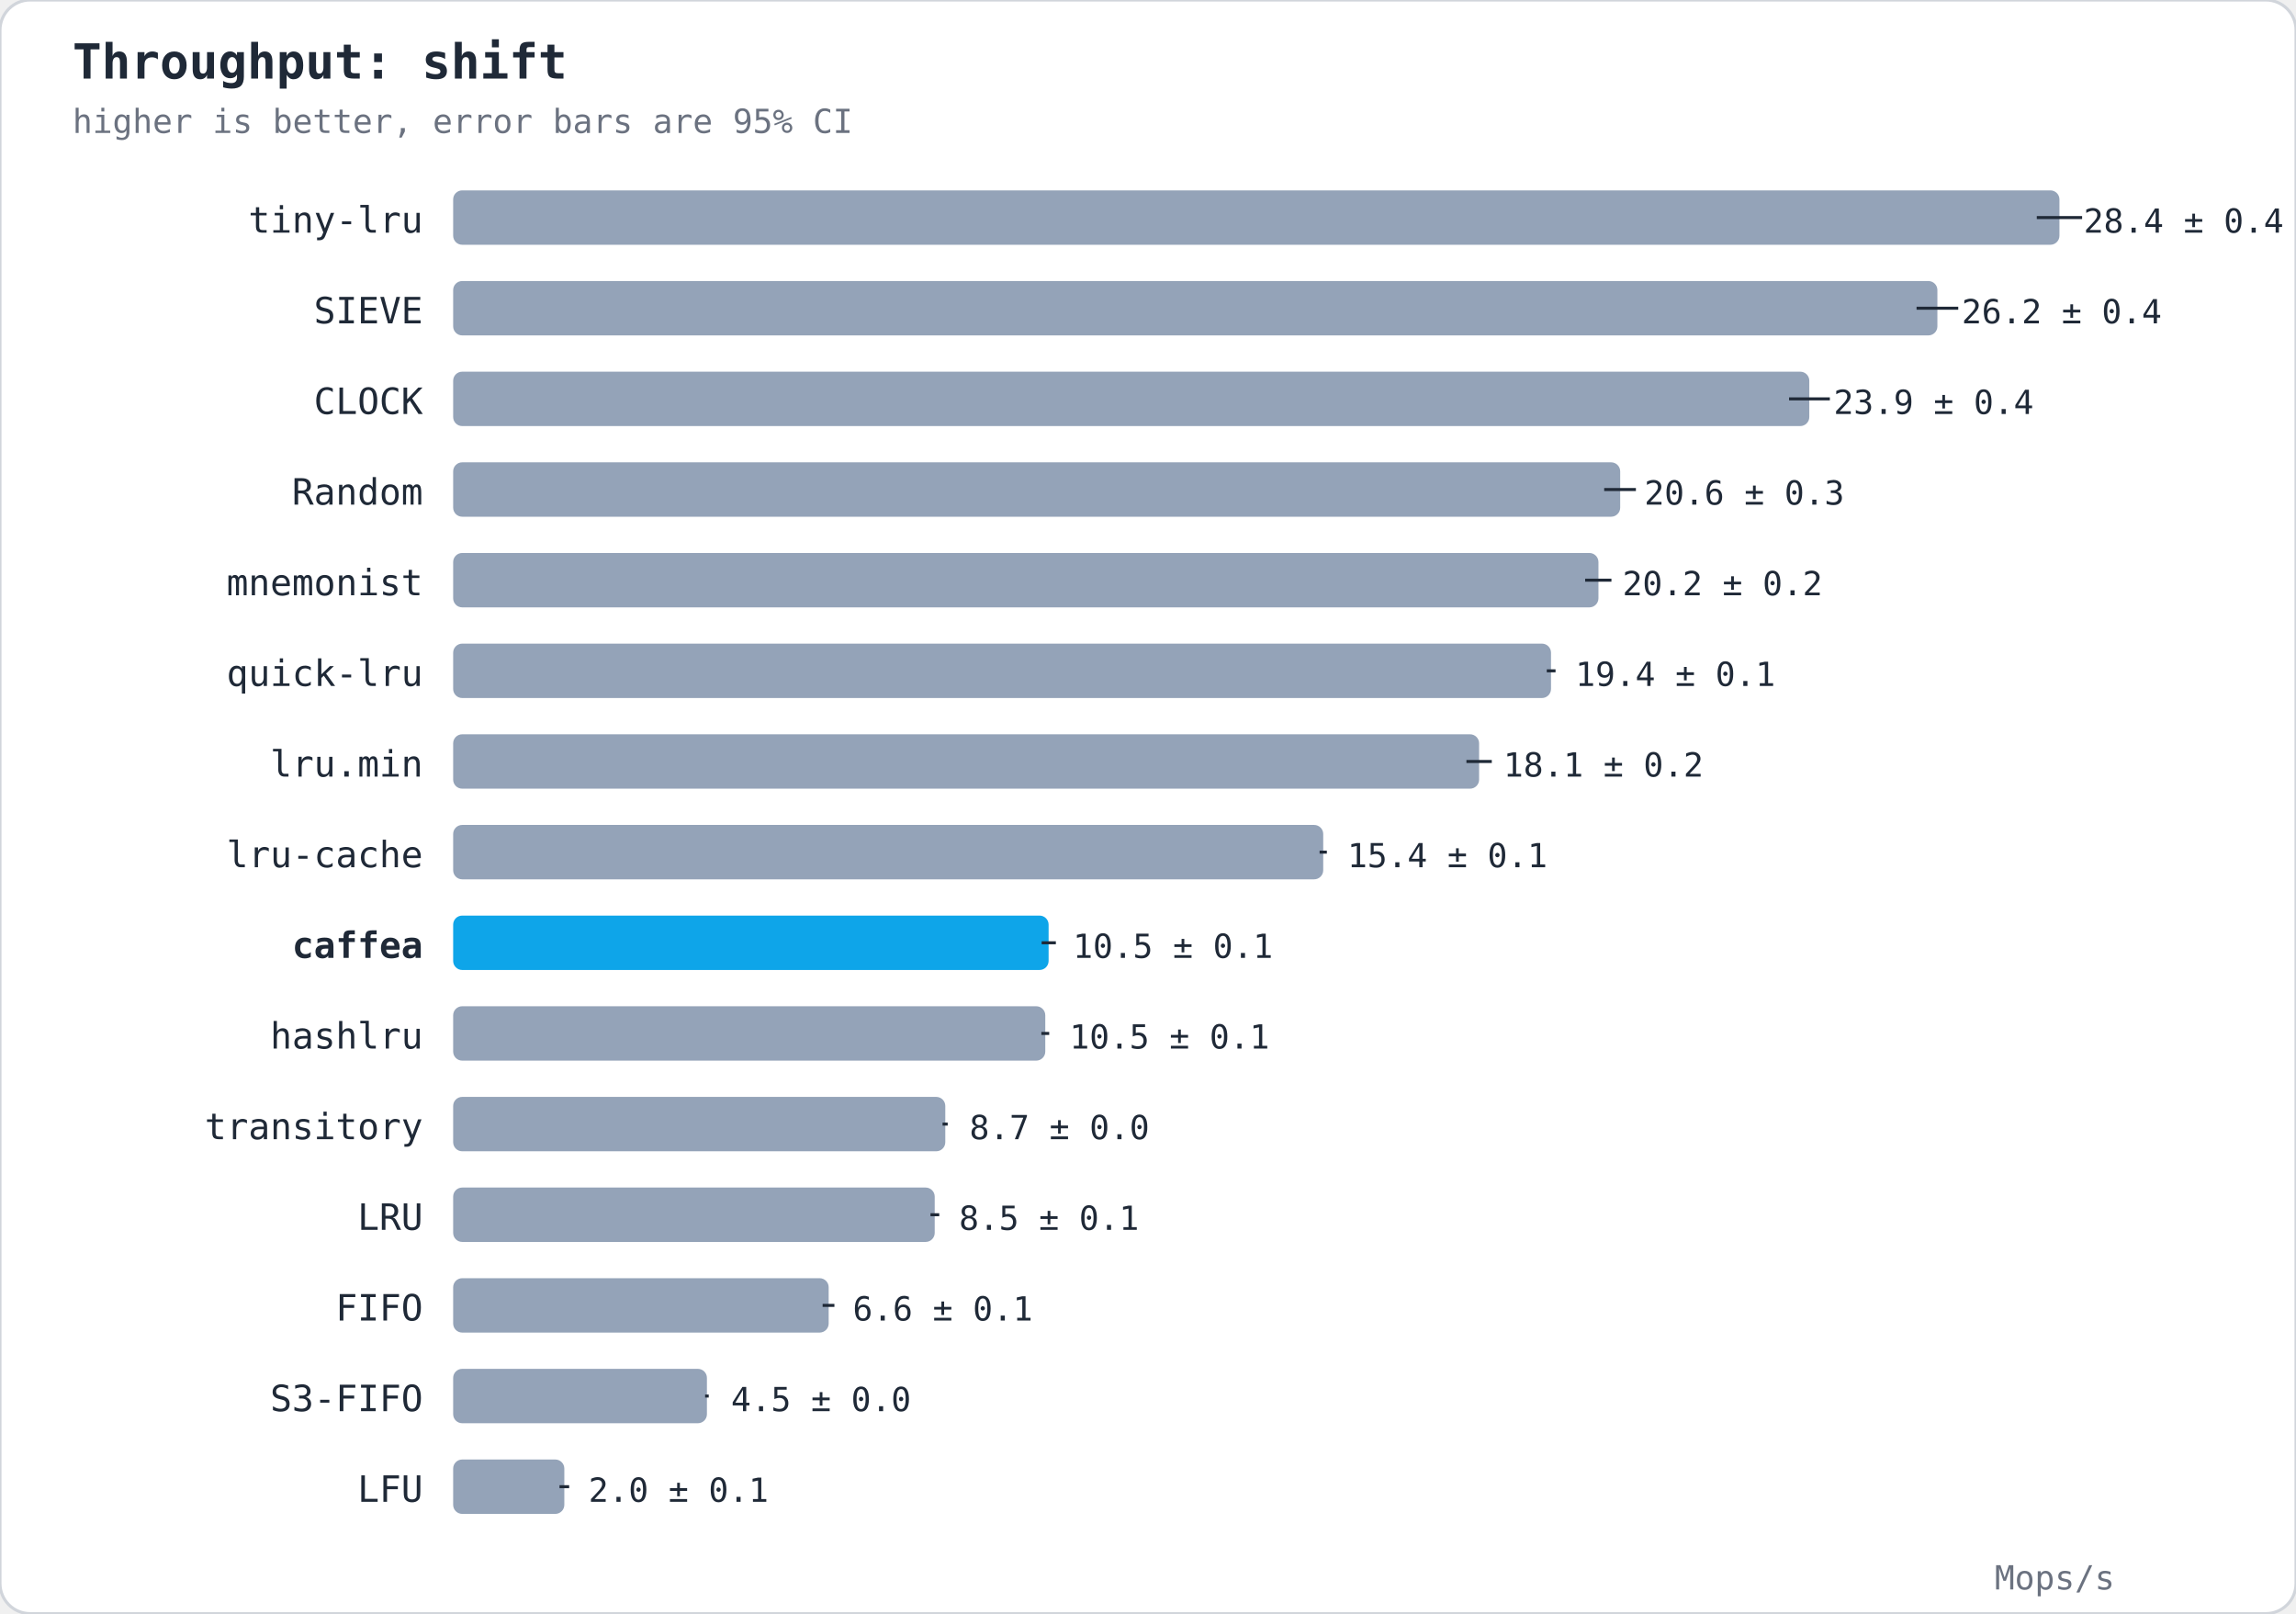
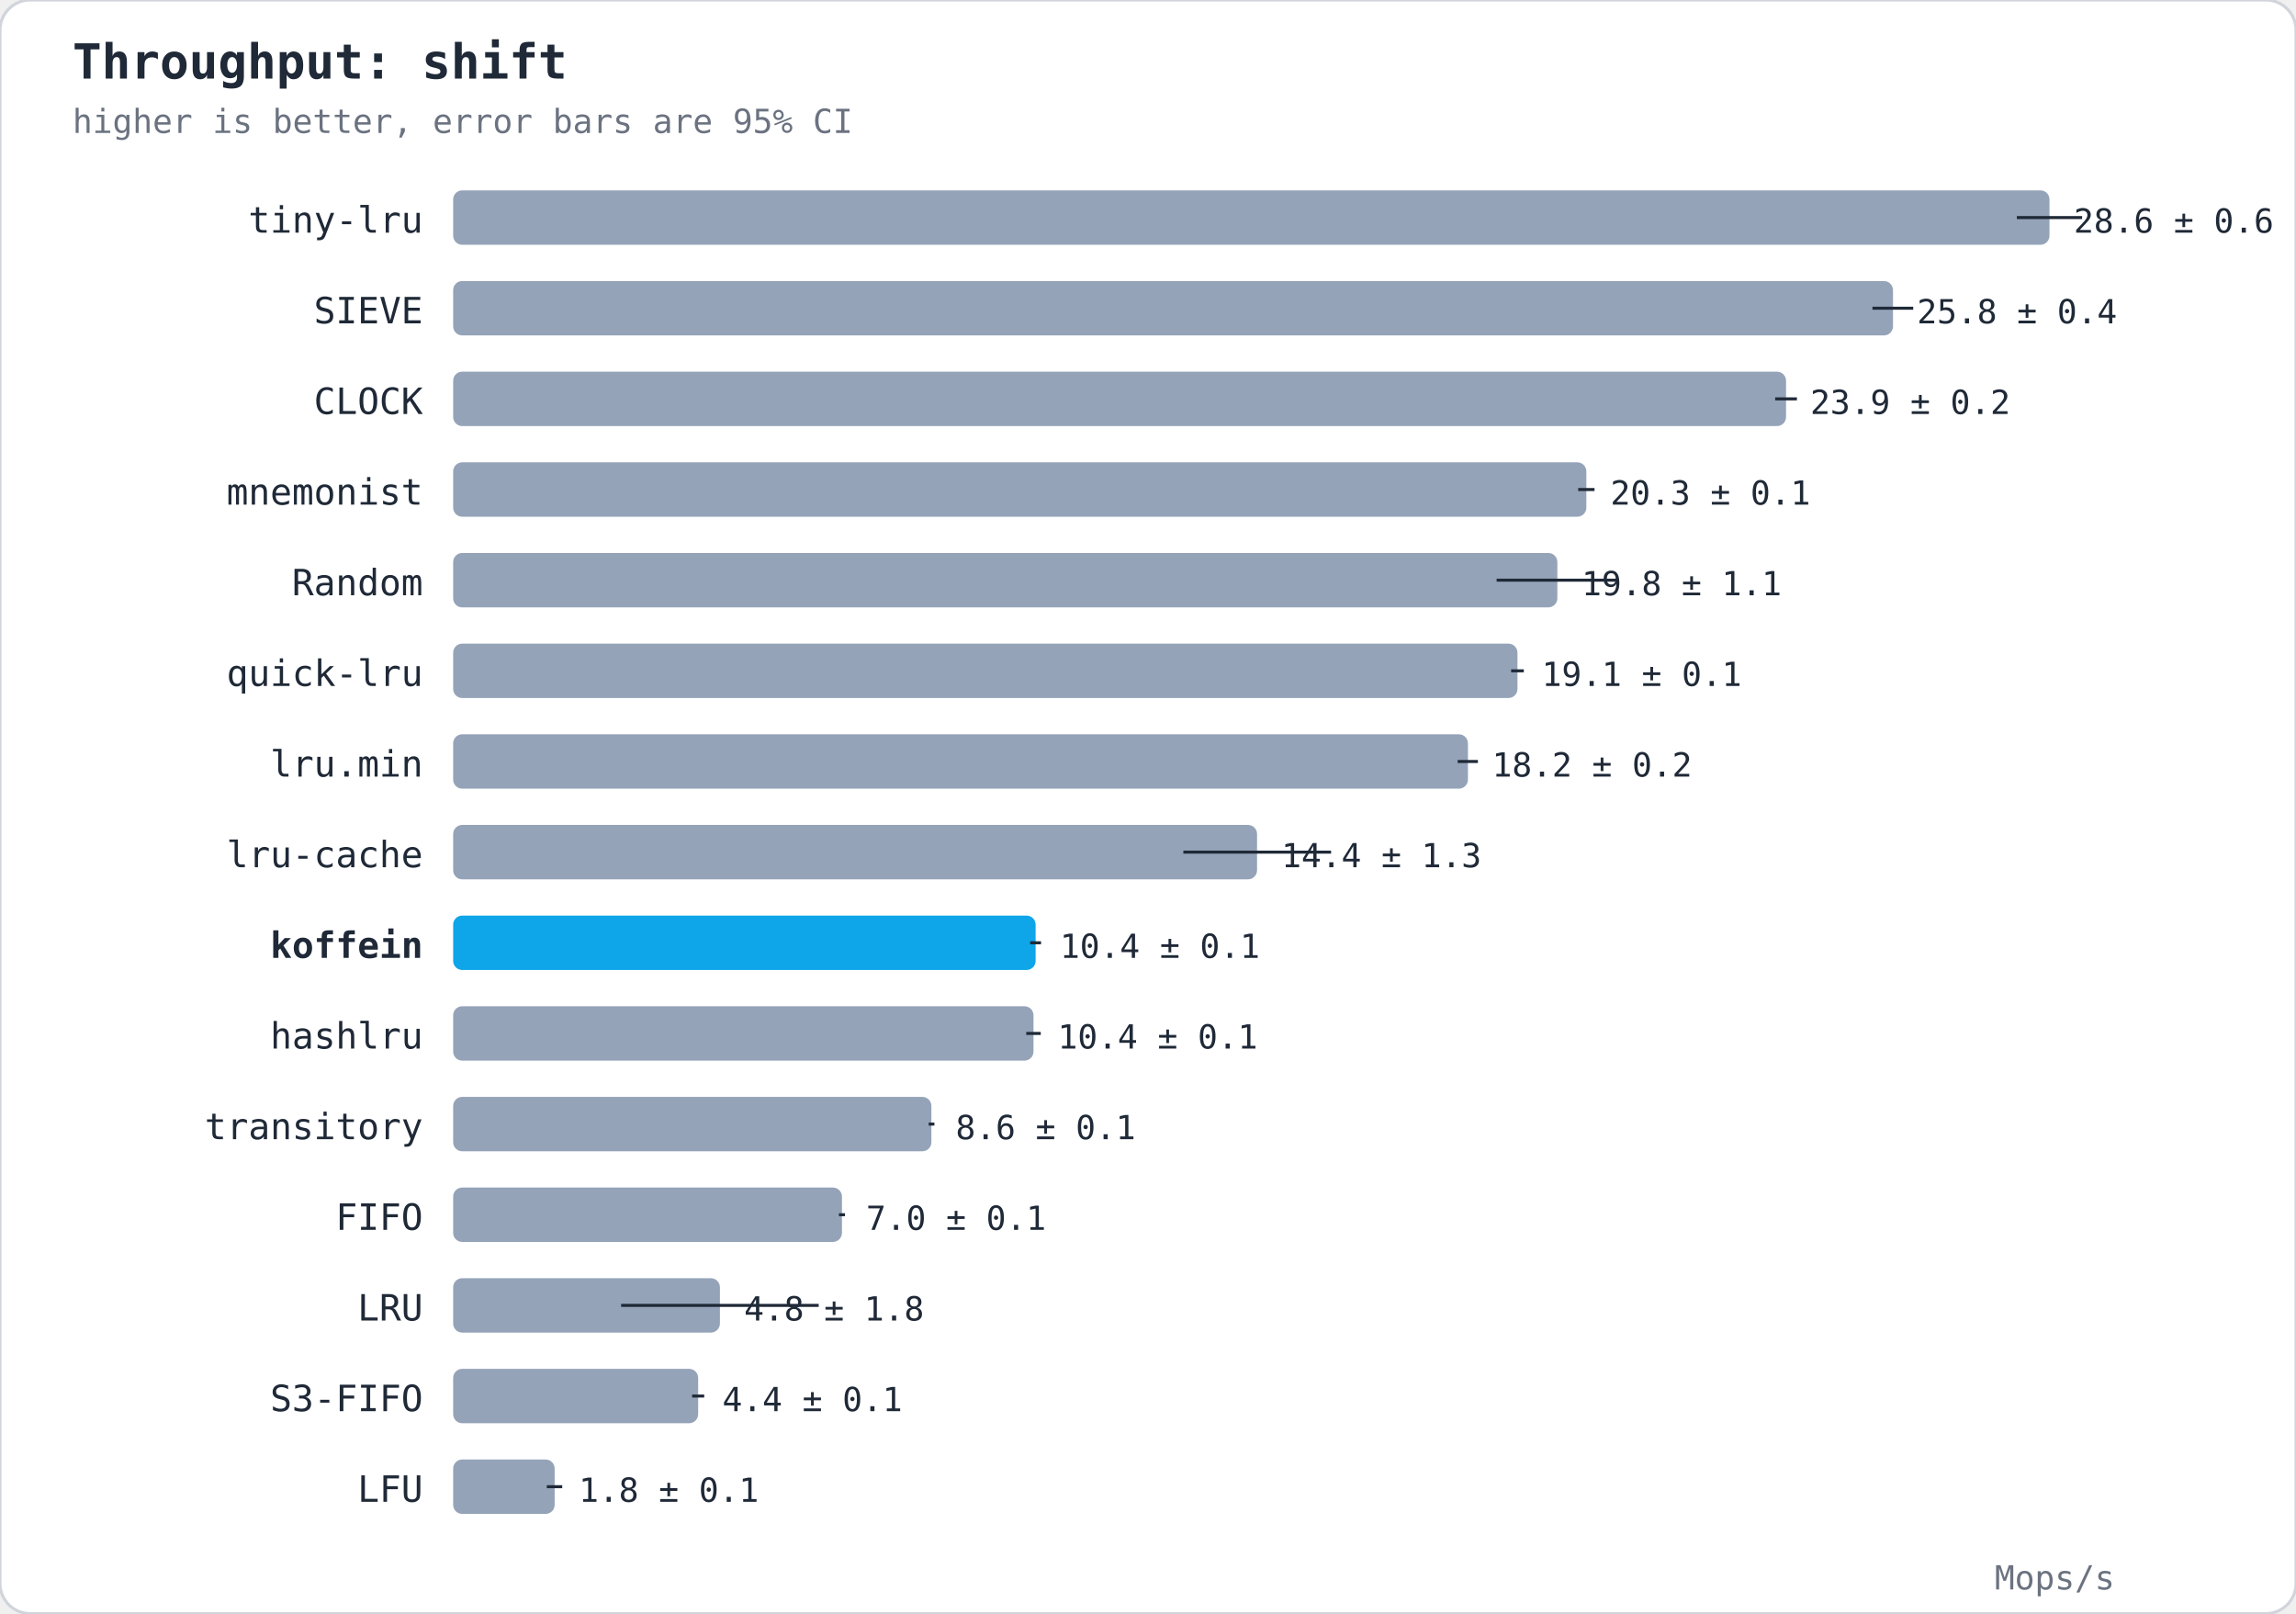
<svg xmlns="http://www.w3.org/2000/svg" viewBox="0 0 760 534" width="760" height="534" role="img">
  <rect x="0" y="0" width="760" height="534" rx="10" fill="#ffffff" stroke="#d1d5db" />
  <text x="24" y="26" font-family="ui-monospace,monospace" font-size="16" font-weight="700" fill="#1f2937">Throughput: shift</text>
  <text x="24" y="44" font-family="ui-monospace,monospace" font-size="11" fill="#6b7280">higher is better, error bars are 95% CI</text>
  <text x="140" y="77" text-anchor="end" font-family="ui-monospace,monospace" font-size="12" font-weight="400" fill="#1f2937">tiny-lru</text>
-   <rect x="150" y="63" width="531.7" height="18" rx="3" fill="#94a3b8" />
-   <line x1="674.2" y1="72" x2="689.2" y2="72" stroke="#1f2937" stroke-width="1" />
-   <text x="689.7" y="77" font-family="ui-monospace,monospace" font-size="11" fill="#1f2937">28.4 ± 0.4</text>
+   <rect x="150" y="63" width="528.4" height="18" rx="3" fill="#94a3b8" />
+   <line x1="667.6" y1="72" x2="689.2" y2="72" stroke="#1f2937" stroke-width="1" />
+   <text x="686.429" y="77" font-family="ui-monospace,monospace" font-size="11" fill="#1f2937">28.6 ± 0.6</text>
  <text x="140" y="107" text-anchor="end" font-family="ui-monospace,monospace" font-size="12" font-weight="400" fill="#1f2937">SIEVE</text>
-   <rect x="150" y="93" width="491.3" height="18" rx="3" fill="#94a3b8" />
-   <line x1="634.4" y1="102" x2="648.2" y2="102" stroke="#1f2937" stroke-width="1" />
-   <text x="649.335" y="107" font-family="ui-monospace,monospace" font-size="11" fill="#1f2937">26.2 ± 0.4</text>
+   <rect x="150" y="93" width="476.6" height="18" rx="3" fill="#94a3b8" />
+   <line x1="619.8" y1="102" x2="633.3" y2="102" stroke="#1f2937" stroke-width="1" />
+   <text x="634.551" y="107" font-family="ui-monospace,monospace" font-size="11" fill="#1f2937">25.8 ± 0.4</text>
  <text x="140" y="137" text-anchor="end" font-family="ui-monospace,monospace" font-size="12" font-weight="400" fill="#1f2937">CLOCK</text>
-   <rect x="150" y="123" width="448.9" height="18" rx="3" fill="#94a3b8" />
-   <line x1="592.2" y1="132" x2="605.7" y2="132" stroke="#1f2937" stroke-width="1" />
-   <text x="606.946" y="137" font-family="ui-monospace,monospace" font-size="11" fill="#1f2937">23.9 ± 0.4</text>
-   <text x="140" y="167" text-anchor="end" font-family="ui-monospace,monospace" font-size="12" font-weight="400" fill="#1f2937">Random</text>
-   <rect x="150" y="153" width="386.3" height="18" rx="3" fill="#94a3b8" />
-   <line x1="531.0" y1="162" x2="541.5" y2="162" stroke="#1f2937" stroke-width="1" />
-   <text x="544.283" y="167" font-family="ui-monospace,monospace" font-size="11" fill="#1f2937">20.6 ± 0.3</text>
-   <text x="140" y="197" text-anchor="end" font-family="ui-monospace,monospace" font-size="12" font-weight="400" fill="#1f2937">mnemonist</text>
-   <rect x="150" y="183" width="379.1" height="18" rx="3" fill="#94a3b8" />
-   <line x1="524.7" y1="192" x2="533.4" y2="192" stroke="#1f2937" stroke-width="1" />
-   <text x="537.057" y="197" font-family="ui-monospace,monospace" font-size="11" fill="#1f2937">20.2 ± 0.2</text>
+   <rect x="150" y="123" width="441.2" height="18" rx="3" fill="#94a3b8" />
+   <line x1="587.6" y1="132" x2="594.8" y2="132" stroke="#1f2937" stroke-width="1" />
+   <text x="599.213" y="137" font-family="ui-monospace,monospace" font-size="11" fill="#1f2937">23.9 ± 0.2</text>
+   <text x="140" y="167" text-anchor="end" font-family="ui-monospace,monospace" font-size="12" font-weight="400" fill="#1f2937">mnemonist</text>
+   <rect x="150" y="153" width="375.1" height="18" rx="3" fill="#94a3b8" />
+   <line x1="522.4" y1="162" x2="527.8" y2="162" stroke="#1f2937" stroke-width="1" />
+   <text x="533.054" y="167" font-family="ui-monospace,monospace" font-size="11" fill="#1f2937">20.3 ± 0.1</text>
+   <text x="140" y="197" text-anchor="end" font-family="ui-monospace,monospace" font-size="12" font-weight="400" fill="#1f2937">Random</text>
+   <rect x="150" y="183" width="365.5" height="18" rx="3" fill="#94a3b8" />
+   <line x1="495.4" y1="192" x2="535.6" y2="192" stroke="#1f2937" stroke-width="1" />
+   <text x="523.521" y="197" font-family="ui-monospace,monospace" font-size="11" fill="#1f2937">19.8 ± 1.1</text>
  <text x="140" y="227" text-anchor="end" font-family="ui-monospace,monospace" font-size="12" font-weight="400" fill="#1f2937">quick-lru</text>
-   <rect x="150" y="213" width="363.4" height="18" rx="3" fill="#94a3b8" />
-   <line x1="512.0" y1="222" x2="514.9" y2="222" stroke="#1f2937" stroke-width="1" />
-   <text x="521.442" y="227" font-family="ui-monospace,monospace" font-size="11" fill="#1f2937">19.4 ± 0.1</text>
+   <rect x="150" y="213" width="352.3" height="18" rx="3" fill="#94a3b8" />
+   <line x1="500.2" y1="222" x2="504.4" y2="222" stroke="#1f2937" stroke-width="1" />
+   <text x="510.308" y="227" font-family="ui-monospace,monospace" font-size="11" fill="#1f2937">19.1 ± 0.1</text>
  <text x="140" y="257" text-anchor="end" font-family="ui-monospace,monospace" font-size="12" font-weight="400" fill="#1f2937">lru.min</text>
-   <rect x="150" y="243" width="339.6" height="18" rx="3" fill="#94a3b8" />
-   <line x1="485.4" y1="252" x2="493.8" y2="252" stroke="#1f2937" stroke-width="1" />
-   <text x="497.632" y="257" font-family="ui-monospace,monospace" font-size="11" fill="#1f2937">18.1 ± 0.2</text>
+   <rect x="150" y="243" width="335.9" height="18" rx="3" fill="#94a3b8" />
+   <line x1="482.5" y1="252" x2="489.2" y2="252" stroke="#1f2937" stroke-width="1" />
+   <text x="493.873" y="257" font-family="ui-monospace,monospace" font-size="11" fill="#1f2937">18.2 ± 0.2</text>
  <text x="140" y="287" text-anchor="end" font-family="ui-monospace,monospace" font-size="12" font-weight="400" fill="#1f2937">lru-cache</text>
-   <rect x="150" y="273" width="288.0" height="18" rx="3" fill="#94a3b8" />
-   <line x1="436.8" y1="282" x2="439.2" y2="282" stroke="#1f2937" stroke-width="1" />
-   <text x="445.984" y="287" font-family="ui-monospace,monospace" font-size="11" fill="#1f2937">15.4 ± 0.1</text>
-   <text x="140" y="317" text-anchor="end" font-family="ui-monospace,monospace" font-size="12" font-weight="700" fill="#1f2937">caffea</text>
-   <rect x="150" y="303" width="197.1" height="18" rx="3" fill="#0ea5e9" />
-   <line x1="344.8" y1="312" x2="349.5" y2="312" stroke="#1f2937" stroke-width="1" />
-   <text x="355.142" y="317" font-family="ui-monospace,monospace" font-size="11" fill="#1f2937">10.5 ± 0.1</text>
+   <rect x="150" y="273" width="266.1" height="18" rx="3" fill="#94a3b8" />
+   <line x1="391.7" y1="282" x2="440.6" y2="282" stroke="#1f2937" stroke-width="1" />
+   <text x="424.142" y="287" font-family="ui-monospace,monospace" font-size="11" fill="#1f2937">14.4 ± 1.3</text>
+   <text x="140" y="317" text-anchor="end" font-family="ui-monospace,monospace" font-size="12" font-weight="700" fill="#1f2937">koffein</text>
+   <rect x="150" y="303" width="192.8" height="18" rx="3" fill="#0ea5e9" />
+   <line x1="341.0" y1="312" x2="344.6" y2="312" stroke="#1f2937" stroke-width="1" />
+   <text x="350.814" y="317" font-family="ui-monospace,monospace" font-size="11" fill="#1f2937">10.4 ± 0.1</text>
  <text x="140" y="347" text-anchor="end" font-family="ui-monospace,monospace" font-size="12" font-weight="400" fill="#1f2937">hashlru</text>
-   <rect x="150" y="333" width="196.0" height="18" rx="3" fill="#94a3b8" />
-   <line x1="344.7" y1="342" x2="347.3" y2="342" stroke="#1f2937" stroke-width="1" />
-   <text x="353.993" y="347" font-family="ui-monospace,monospace" font-size="11" fill="#1f2937">10.5 ± 0.1</text>
+   <rect x="150" y="333" width="192.1" height="18" rx="3" fill="#94a3b8" />
+   <line x1="339.7" y1="342" x2="344.5" y2="342" stroke="#1f2937" stroke-width="1" />
+   <text x="350.081" y="347" font-family="ui-monospace,monospace" font-size="11" fill="#1f2937">10.4 ± 0.1</text>
  <text x="140" y="377" text-anchor="end" font-family="ui-monospace,monospace" font-size="12" font-weight="400" fill="#1f2937">transitory</text>
-   <rect x="150" y="363" width="162.9" height="18" rx="3" fill="#94a3b8" />
-   <line x1="312.0" y1="372" x2="313.7" y2="372" stroke="#1f2937" stroke-width="1" />
-   <text x="320.883" y="377" font-family="ui-monospace,monospace" font-size="11" fill="#1f2937">8.7 ± 0.0</text>
-   <text x="140" y="407" text-anchor="end" font-family="ui-monospace,monospace" font-size="12" font-weight="400" fill="#1f2937">LRU</text>
-   <rect x="150" y="393" width="159.4" height="18" rx="3" fill="#94a3b8" />
-   <line x1="308.0" y1="402" x2="310.9" y2="402" stroke="#1f2937" stroke-width="1" />
-   <text x="317.424" y="407" font-family="ui-monospace,monospace" font-size="11" fill="#1f2937">8.5 ± 0.1</text>
-   <text x="140" y="437" text-anchor="end" font-family="ui-monospace,monospace" font-size="12" font-weight="400" fill="#1f2937">FIFO</text>
-   <rect x="150" y="423" width="124.3" height="18" rx="3" fill="#94a3b8" />
-   <line x1="272.3" y1="432" x2="276.2" y2="432" stroke="#1f2937" stroke-width="1" />
-   <text x="282.26" y="437" font-family="ui-monospace,monospace" font-size="11" fill="#1f2937">6.6 ± 0.1</text>
+   <rect x="150" y="363" width="158.3" height="18" rx="3" fill="#94a3b8" />
+   <line x1="307.4" y1="372" x2="309.3" y2="372" stroke="#1f2937" stroke-width="1" />
+   <text x="316.313" y="377" font-family="ui-monospace,monospace" font-size="11" fill="#1f2937">8.6 ± 0.1</text>
+   <text x="140" y="407" text-anchor="end" font-family="ui-monospace,monospace" font-size="12" font-weight="400" fill="#1f2937">FIFO</text>
+   <rect x="150" y="393" width="128.7" height="18" rx="3" fill="#94a3b8" />
+   <line x1="277.7" y1="402" x2="279.7" y2="402" stroke="#1f2937" stroke-width="1" />
+   <text x="286.664" y="407" font-family="ui-monospace,monospace" font-size="11" fill="#1f2937">7.0 ± 0.1</text>
+   <text x="140" y="437" text-anchor="end" font-family="ui-monospace,monospace" font-size="12" font-weight="400" fill="#1f2937">LRU</text>
+   <rect x="150" y="423" width="88.3" height="18" rx="3" fill="#94a3b8" />
+   <line x1="205.6" y1="432" x2="271.0" y2="432" stroke="#1f2937" stroke-width="1" />
+   <text x="246.288" y="437" font-family="ui-monospace,monospace" font-size="11" fill="#1f2937">4.8 ± 1.8</text>
  <text x="140" y="467" text-anchor="end" font-family="ui-monospace,monospace" font-size="12" font-weight="400" fill="#1f2937">S3-FIFO</text>
-   <rect x="150" y="453" width="84.0" height="18" rx="3" fill="#94a3b8" />
-   <line x1="233.4" y1="462" x2="234.6" y2="462" stroke="#1f2937" stroke-width="1" />
-   <text x="241.981" y="467" font-family="ui-monospace,monospace" font-size="11" fill="#1f2937">4.5 ± 0.0</text>
+   <rect x="150" y="453" width="81.1" height="18" rx="3" fill="#94a3b8" />
+   <line x1="229.1" y1="462" x2="233.1" y2="462" stroke="#1f2937" stroke-width="1" />
+   <text x="239.106" y="467" font-family="ui-monospace,monospace" font-size="11" fill="#1f2937">4.4 ± 0.1</text>
  <text x="140" y="497" text-anchor="end" font-family="ui-monospace,monospace" font-size="12" font-weight="400" fill="#1f2937">LFU</text>
-   <rect x="150" y="483" width="36.8" height="18" rx="3" fill="#94a3b8" />
-   <line x1="185.2" y1="492" x2="188.4" y2="492" stroke="#1f2937" stroke-width="1" />
-   <text x="194.795" y="497" font-family="ui-monospace,monospace" font-size="11" fill="#1f2937">2.0 ± 0.1</text>
+   <rect x="150" y="483" width="33.6" height="18" rx="3" fill="#94a3b8" />
+   <line x1="181.0" y1="492" x2="186.1" y2="492" stroke="#1f2937" stroke-width="1" />
+   <text x="191.562" y="497" font-family="ui-monospace,monospace" font-size="11" fill="#1f2937">1.8 ± 0.1</text>
  <text x="700" y="526" text-anchor="end" font-family="ui-monospace,monospace" font-size="11" fill="#6b7280">Mops/s</text>
</svg>
